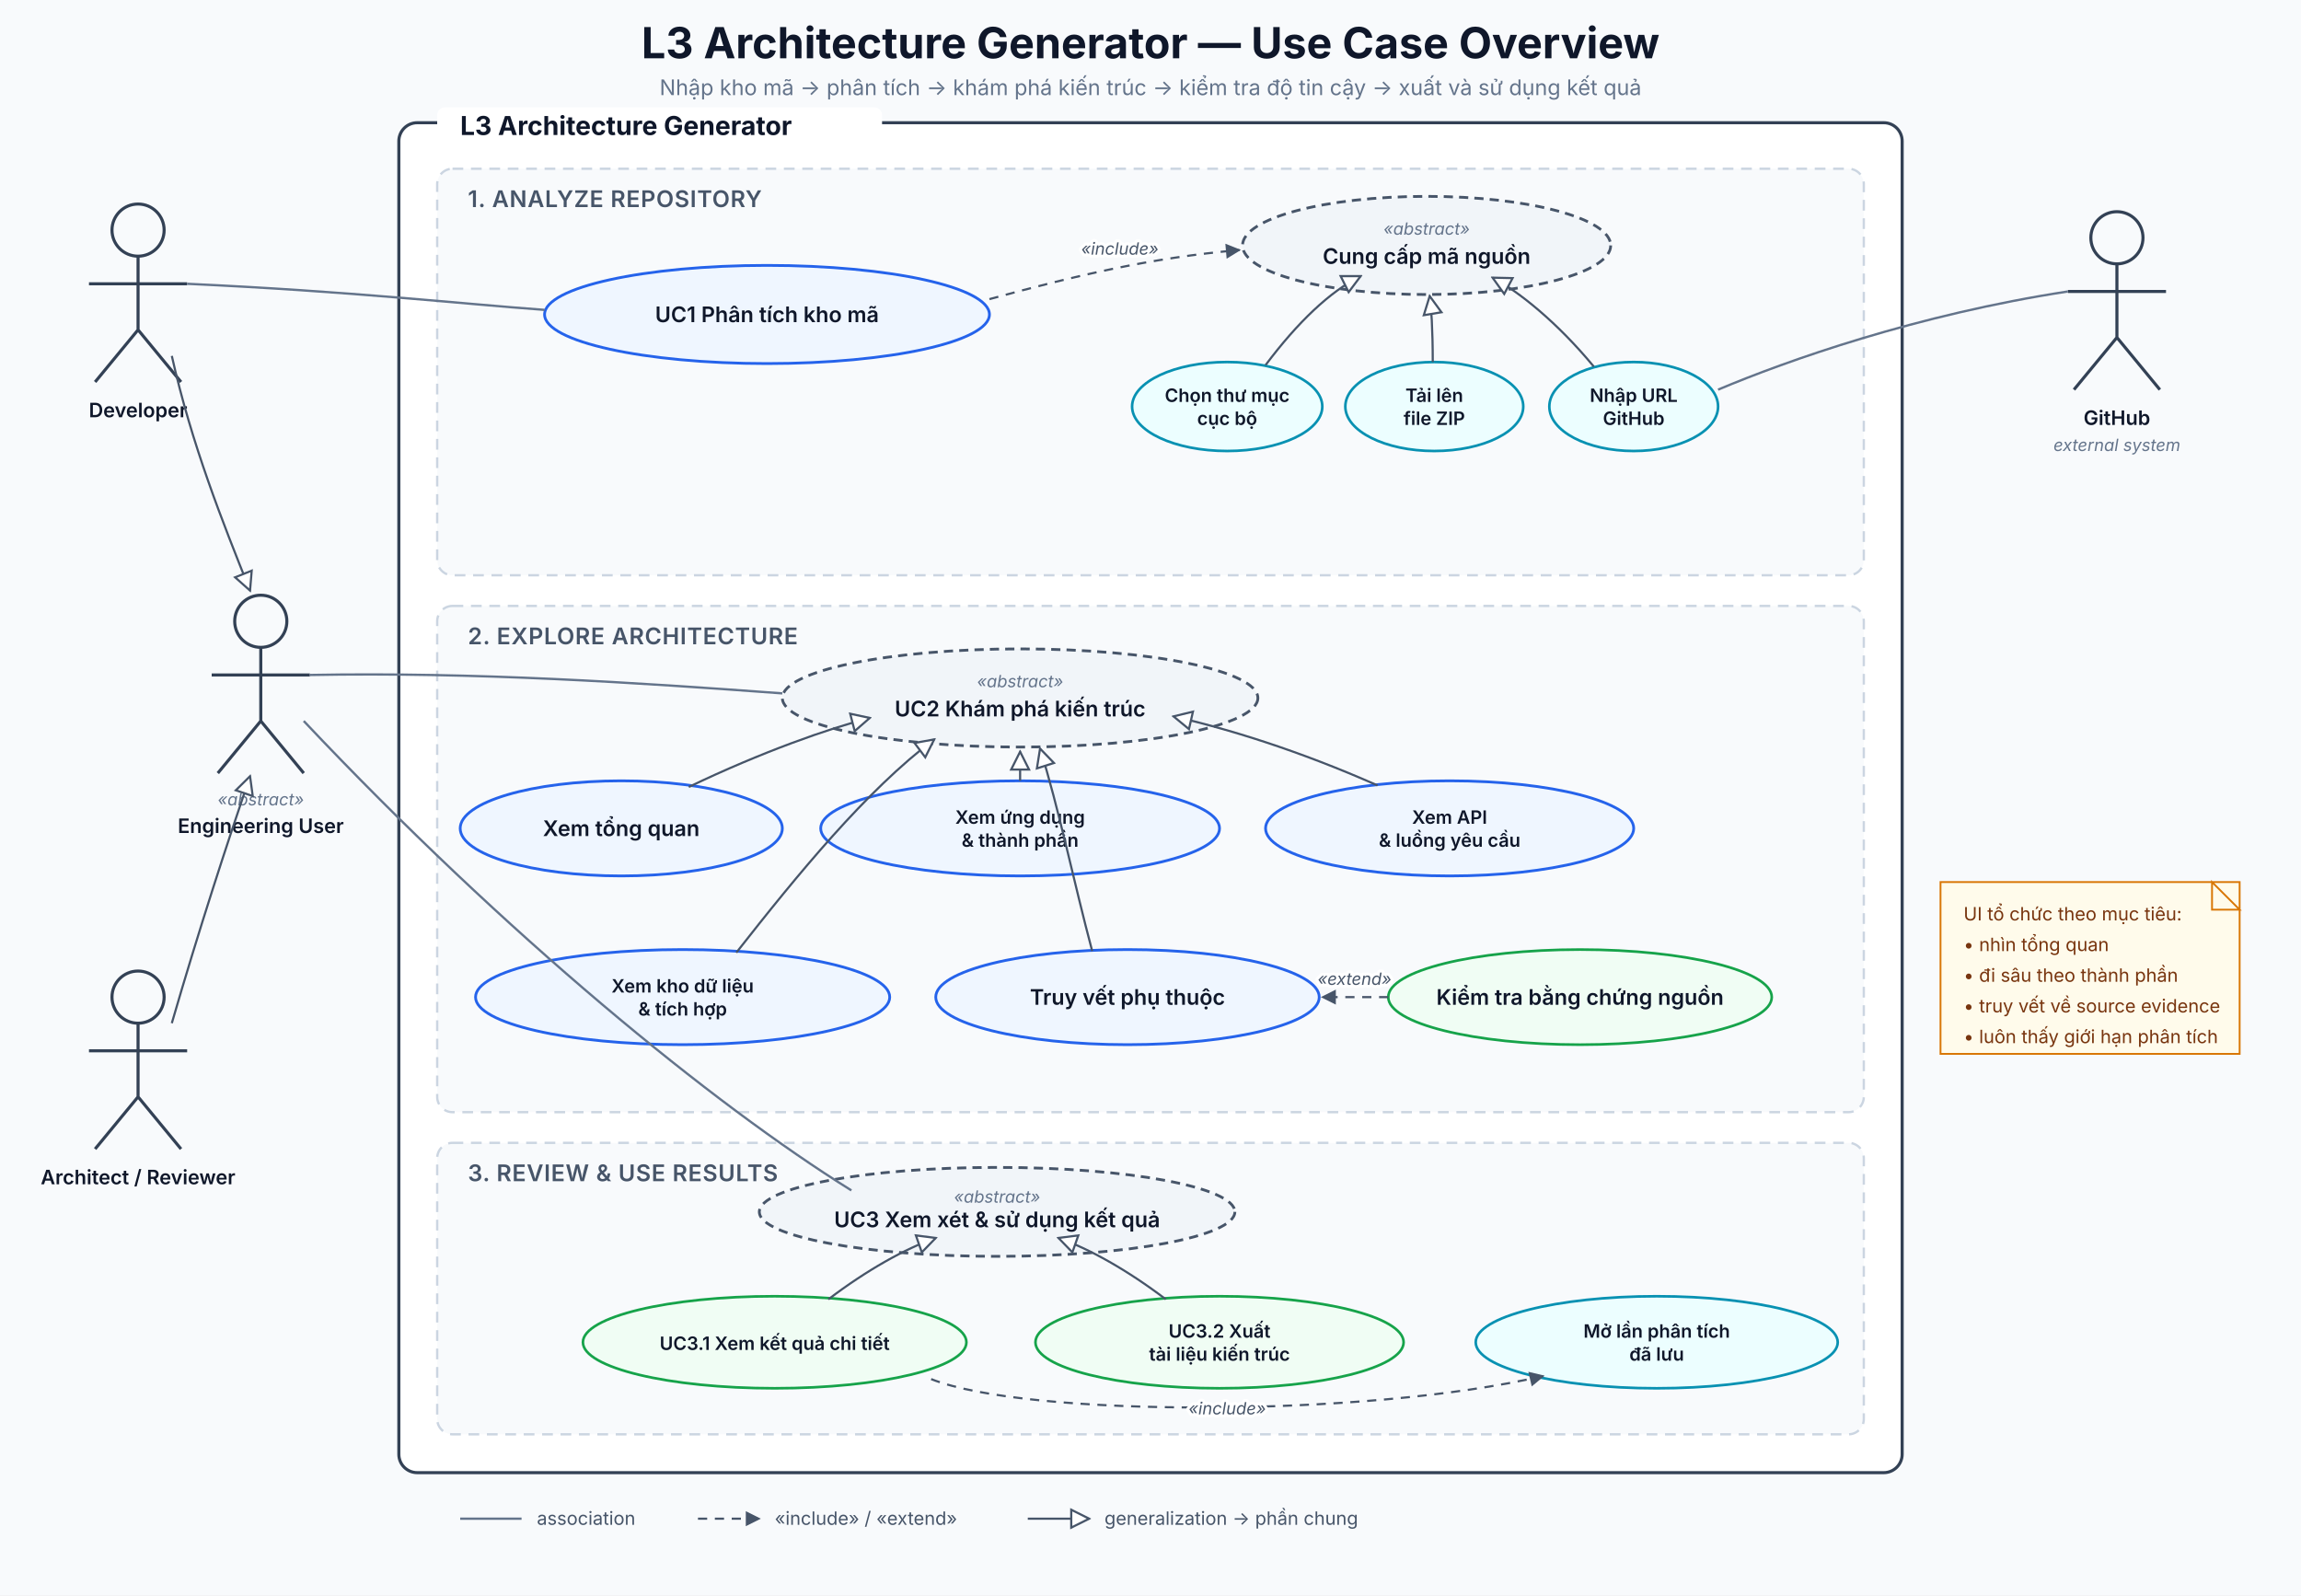
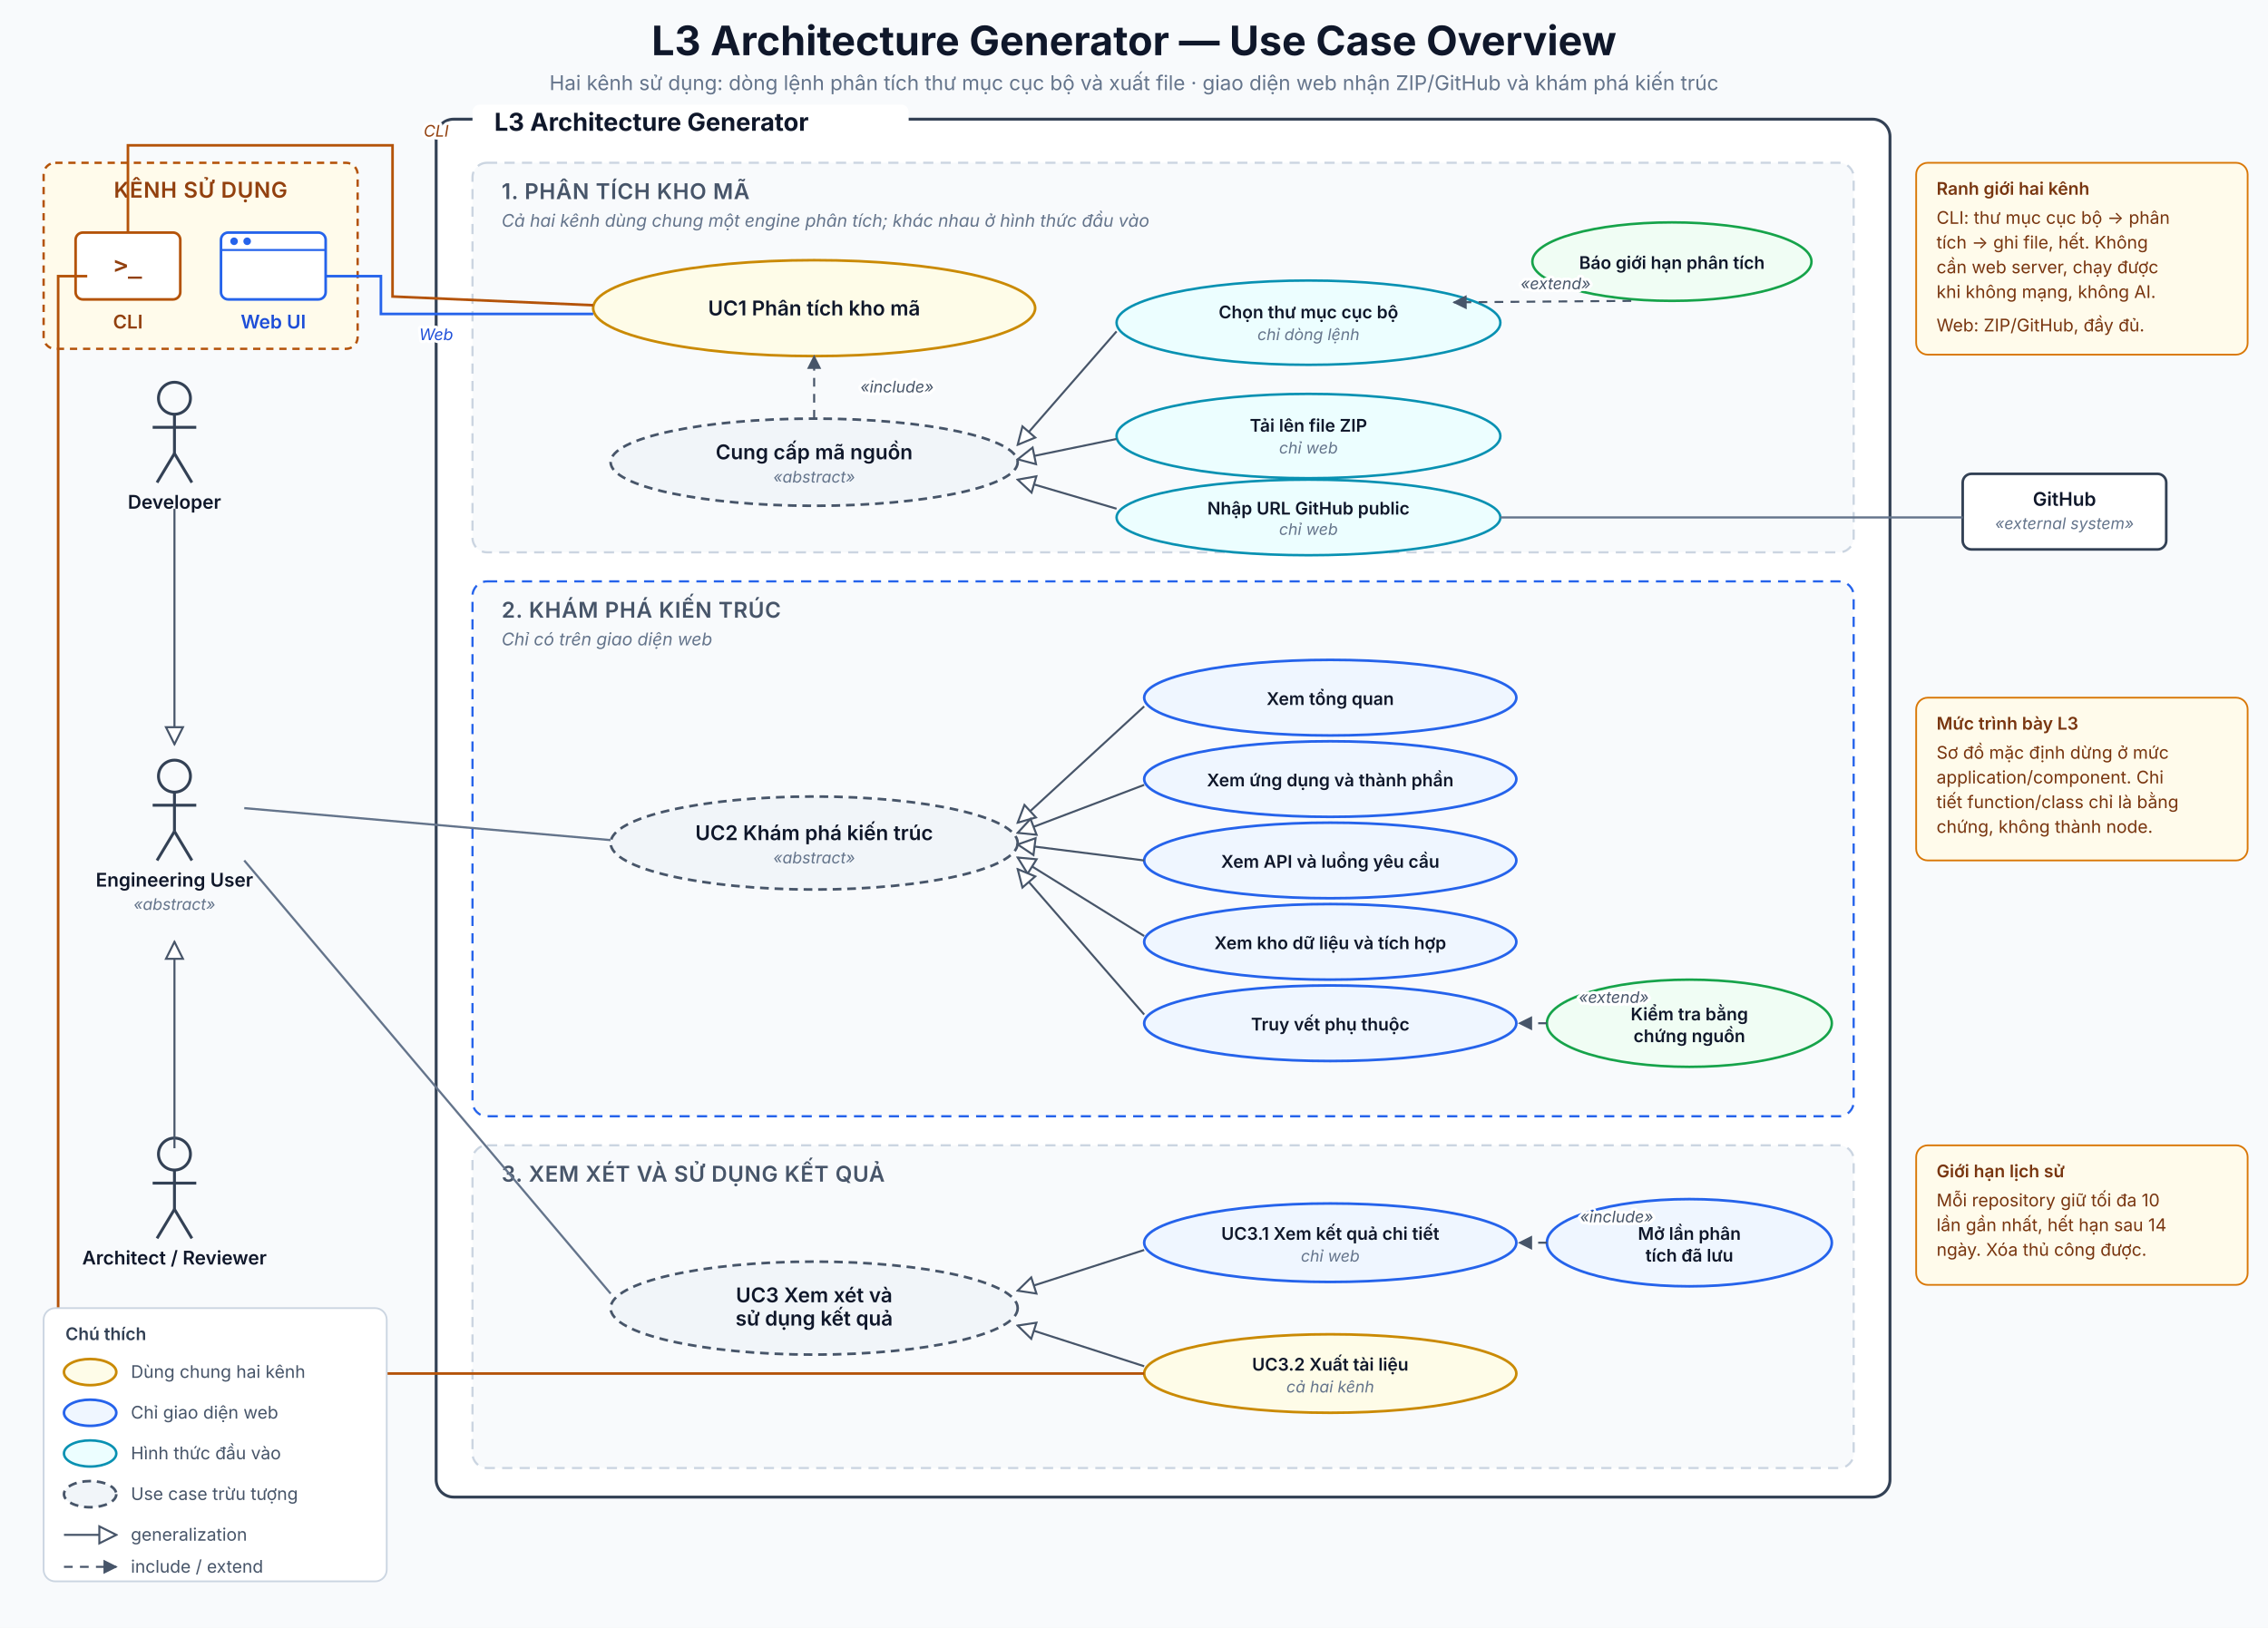
- <svg xmlns="http://www.w3.org/2000/svg" width="1500" height="1040" viewBox="0 0 1500 1040" role="img" aria-labelledby="title description">
+ <svg xmlns="http://www.w3.org/2000/svg" width="1560" height="1120" viewBox="0 0 1560 1120" role="img" aria-labelledby="title description">
  <defs>
    <style>
      .page { fill: #f8fafc; }
      .boundary { fill: #ffffff; stroke: #334155; stroke-width: 2; }
      .section { fill: #f8fafc; stroke: #cbd5e1; stroke-width: 1.5; stroke-dasharray: 7 5; }
+       .section-web { fill: #f8fafc; stroke: #2563eb; stroke-width: 1.5; stroke-dasharray: 7 5; }
      .section-title { font: 600 15px Inter, Segoe UI, Arial, sans-serif; fill: #475569; letter-spacing: .4px; }
+       .section-note { font: italic 12px Inter, Segoe UI, Arial, sans-serif; fill: #64748b; }
      .title { font: 700 28px Inter, Segoe UI, Arial, sans-serif; fill: #0f172a; }
      .subtitle { font: 14px Inter, Segoe UI, Arial, sans-serif; fill: #64748b; }
      .boundary-title { font: 700 17px Inter, Segoe UI, Arial, sans-serif; fill: #0f172a; }
      .uc { fill: #eff6ff; stroke: #2563eb; stroke-width: 1.8; }
      .uc-abstract { fill: #f1f5f9; stroke: #475569; stroke-width: 1.8; stroke-dasharray: 6 4; }
      .uc-input { fill: #ecfeff; stroke: #0891b2; stroke-width: 1.7; }
+       .uc-shared { fill: #fefce8; stroke: #ca8a04; stroke-width: 1.8; }
      .uc-quality { fill: #f0fdf4; stroke: #16a34a; stroke-width: 1.7; }
-       .uc-optional { fill: #faf5ff; stroke: #9333ea; stroke-width: 1.7; }
      .uc-text { font: 600 14px Inter, Segoe UI, Arial, sans-serif; fill: #0f172a; text-anchor: middle; }
      .uc-small { font: 600 12px Inter, Segoe UI, Arial, sans-serif; fill: #0f172a; text-anchor: middle; }
      .stereotype { font: italic 11px Inter, Segoe UI, Arial, sans-serif; fill: #64748b; text-anchor: middle; }
      .actor-line { stroke: #334155; stroke-width: 2; fill: none; }
      .actor-label { font: 600 13px Inter, Segoe UI, Arial, sans-serif; fill: #0f172a; text-anchor: middle; }
+       .actor-sub { font: italic 11px Inter, Segoe UI, Arial, sans-serif; fill: #64748b; text-anchor: middle; }
      .association { stroke: #64748b; stroke-width: 1.5; fill: none; }
+       .assoc-cli { stroke: #b45309; stroke-width: 1.8; fill: none; }
+       .assoc-web { stroke: #2563eb; stroke-width: 1.8; fill: none; }
      .relation { stroke: #475569; stroke-width: 1.4; fill: none; stroke-dasharray: 6 5; }
      .generalization { stroke: #475569; stroke-width: 1.4; fill: none; }
      .relation-label { font: italic 11px Inter, Segoe UI, Arial, sans-serif; fill: #475569; text-anchor: middle; paint-order: stroke; stroke: #fff; stroke-width: 4px; stroke-linejoin: round; }
      .note { fill: #fffbeb; stroke: #d97706; stroke-width: 1.2; }
      .note-text { font: 12px Inter, Segoe UI, Arial, sans-serif; fill: #78350f; }
      .legend { font: 12px Inter, Segoe UI, Arial, sans-serif; fill: #475569; }
+       .legend-title { font: 600 12px Inter, Segoe UI, Arial, sans-serif; fill: #334155; }
    </style>
    <marker id="arrow" viewBox="0 0 10 10" refX="9" refY="5" markerWidth="7" markerHeight="7" orient="auto-start-reverse">
      <path d="M 0 0 L 10 5 L 0 10 z" fill="#475569" />
    </marker>
    <marker id="triangle" viewBox="0 0 12 12" refX="11" refY="6" markerWidth="10" markerHeight="10" orient="auto">
      <path d="M 1 1 L 11 6 L 1 11 z" fill="#ffffff" stroke="#475569" stroke-width="1.2" />
    </marker>
  </defs>
-   <rect class="page" width="1500" height="1040" />
-   <text class="title" x="750" y="38" text-anchor="middle">L3 Architecture Generator — Use Case Overview</text>
-   <text class="subtitle" x="750" y="62" text-anchor="middle">Nhập kho mã → phân tích → khám phá kiến trúc → kiểm tra độ tin cậy → xuất và sử dụng kết quả</text>
-   <rect class="boundary" x="260" y="80" width="980" height="880" rx="12" />
-   <rect x="285" y="70" width="290" height="24" rx="5" fill="#ffffff" />
-   <text class="boundary-title" x="300" y="88">L3 Architecture Generator</text>
-   <rect class="section" x="285" y="110" width="930" height="265" rx="10" />
-   <text class="section-title" x="305" y="135">1. ANALYZE REPOSITORY</text>
-   <rect class="section" x="285" y="395" width="930" height="330" rx="10" />
-   <text class="section-title" x="305" y="420">2. EXPLORE ARCHITECTURE</text>
-   <rect class="section" x="285" y="745" width="930" height="190" rx="10" />
-   <text class="section-title" x="305" y="770">3. REVIEW &amp; USE RESULTS</text>
-   <ellipse class="uc" cx="500" cy="205" rx="145" ry="32" />
-   <text class="uc-text" x="500" y="210">UC1 Phân tích kho mã</text>
-   <ellipse class="uc-abstract" cx="930" cy="160" rx="120" ry="32" />
-   <text class="stereotype" x="930" y="153">«abstract»</text>
-   <text class="uc-text" x="930" y="172">Cung cấp mã nguồn</text>
-   <ellipse class="uc-input" cx="800" cy="265" rx="62" ry="29" />
-   <text class="uc-small" x="800" y="262">Chọn thư mục</text>
-   <text class="uc-small" x="800" y="277">cục bộ</text>
-   <ellipse class="uc-input" cx="935" cy="265" rx="58" ry="29" />
-   <text class="uc-small" x="935" y="262">Tải lên</text>
-   <text class="uc-small" x="935" y="277">file ZIP</text>
-   <ellipse class="uc-input" cx="1065" cy="265" rx="55" ry="29" />
-   <text class="uc-small" x="1065" y="262">Nhập URL</text>
-   <text class="uc-small" x="1065" y="277">GitHub</text>
-   <path class="relation" d="M 645 195 C 700 180, 750 168, 808 163" marker-end="url(#arrow)" />
-   <text class="relation-label" x="730" y="166">«include»</text>
-   <path class="generalization" d="M 825 238 C 846 210, 867 190, 887 180" marker-end="url(#triangle)" />
-   <path class="generalization" d="M 934 236 C 934 215, 933 199, 932 193" marker-end="url(#triangle)" />
-   <path class="generalization" d="M 1039 239 C 1015 210, 990 190, 973 181" marker-end="url(#triangle)" />
-   <ellipse class="uc-abstract" cx="665" cy="455" rx="155" ry="32" />
-   <text class="stereotype" x="665" y="448">«abstract»</text>
-   <text class="uc-text" x="665" y="467">UC2 Khám phá kiến trúc</text>
-   <ellipse class="uc" cx="405" cy="540" rx="105" ry="31" />
-   <text class="uc-text" x="405" y="545">Xem tổng quan</text>
-   <ellipse class="uc" cx="665" cy="540" rx="130" ry="31" />
-   <text class="uc-small" x="665" y="537">Xem ứng dụng</text>
-   <text class="uc-small" x="665" y="552">&amp; thành phần</text>
-   <ellipse class="uc" cx="945" cy="540" rx="120" ry="31" />
-   <text class="uc-small" x="945" y="537">Xem API</text>
-   <text class="uc-small" x="945" y="552">&amp; luồng yêu cầu</text>
-   <ellipse class="uc" cx="445" cy="650" rx="135" ry="31" />
-   <text class="uc-small" x="445" y="647">Xem kho dữ liệu</text>
-   <text class="uc-small" x="445" y="662">&amp; tích hợp</text>
-   <ellipse class="uc" cx="735" cy="650" rx="125" ry="31" />
-   <text class="uc-text" x="735" y="655">Truy vết phụ thuộc</text>
-   <ellipse class="uc-quality" cx="1030" cy="650" rx="125" ry="31" />
-   <text class="uc-text" x="1030" y="655">Kiểm tra bằng chứng nguồn</text>
-   <path class="generalization" d="M 449 513 C 497 490, 540 475, 567 468" marker-end="url(#triangle)" />
-   <path class="generalization" d="M 665 509 L 665 490" marker-end="url(#triangle)" />
-   <path class="generalization" d="M 898 512 C 846 489, 800 475, 765 467" marker-end="url(#triangle)" />
-   <path class="generalization" d="M 480 621 C 520 570, 565 515, 609 482" marker-end="url(#triangle)" />
-   <path class="generalization" d="M 712 620 C 700 575, 690 526, 678 488" marker-end="url(#triangle)" />
-   <path class="relation" d="M 905 650 L 862 650" marker-end="url(#arrow)" />
-   <text class="relation-label" x="883" y="642">«extend»</text>
-   <ellipse class="uc-abstract" cx="650" cy="790" rx="155" ry="29" />
-   <text class="stereotype" x="650" y="784">«abstract»</text>
-   <text class="uc-text" x="650" y="800">UC3 Xem xét &amp; sử dụng kết quả</text>
-   <ellipse class="uc-quality" cx="505" cy="875" rx="125" ry="30" />
-   <text class="uc-small" x="505" y="880">UC3.1 Xem kết quả chi tiết</text>
-   <ellipse class="uc-quality" cx="795" cy="875" rx="120" ry="30" />
-   <text class="uc-small" x="795" y="872">UC3.2 Xuất</text>
-   <text class="uc-small" x="795" y="887">tài liệu kiến trúc</text>
-   <ellipse class="uc-input" cx="1080" cy="875" rx="118" ry="30" />
-   <text class="uc-small" x="1080" y="872">Mở lần phân tích</text>
-   <text class="uc-small" x="1080" y="887">đã lưu</text>
-   <path class="generalization" d="M 540 847 C 565 828, 590 814, 610 807" marker-end="url(#triangle)" />
-   <path class="generalization" d="M 760 847 C 735 828, 710 814, 690 807" marker-end="url(#triangle)" />
-   <path class="relation" d="M 607 899 C 670 924, 890 924, 1006 897" marker-end="url(#arrow)" />
-   <text class="relation-label" x="800" y="922">«include»</text>
-   <g aria-label="Developer actor">
-     <circle class="actor-line" cx="90" cy="150" r="17" />
-     <path class="actor-line" d="M 90 167 L 90 215 M 58 185 L 122 185 M 90 215 L 62 249 M 90 215 L 118 249" />
-     <text class="actor-label" x="90" y="272">Developer</text>
-   </g>
-   <g aria-label="Engineering User abstract actor">
-     <circle class="actor-line" cx="170" cy="405" r="17" />
-     <path class="actor-line" d="M 170 422 L 170 470 M 138 440 L 202 440 M 170 470 L 142 504 M 170 470 L 198 504" />
-     <text class="stereotype" x="170" y="525">«abstract»</text>
-     <text class="actor-label" x="170" y="543">Engineering User</text>
-   </g>
-   <g aria-label="Architect or Reviewer actor">
-     <circle class="actor-line" cx="90" cy="650" r="17" />
-     <path class="actor-line" d="M 90 667 L 90 715 M 58 685 L 122 685 M 90 715 L 62 749 M 90 715 L 118 749" />
-     <text class="actor-label" x="90" y="772">Architect / Reviewer</text>
-   </g>
-   <path class="generalization" d="M 112 232 C 125 290, 145 340, 163 385" marker-end="url(#triangle)" />
-   <path class="generalization" d="M 112 667 C 130 605, 148 550, 163 506" marker-end="url(#triangle)" />
-   <path class="association" d="M 122 185 C 230 190, 300 198, 355 202" />
-   <path class="association" d="M 202 440 C 310 438, 415 445, 510 452" />
-   <path class="association" d="M 198 470 C 330 610, 465 720, 555 776" />
-   <g aria-label="GitHub actor">
-     <circle class="actor-line" cx="1380" cy="155" r="17" />
-     <path class="actor-line" d="M 1380 172 L 1380 220 M 1348 190 L 1412 190 M 1380 220 L 1352 254 M 1380 220 L 1408 254" />
-     <text class="actor-label" x="1380" y="277">GitHub</text>
-     <text class="stereotype" x="1380" y="294">external system</text>
-   </g>
-   <path class="association" d="M 1348 190 C 1250 205, 1165 235, 1120 254" />
-   <path class="note" d="M 1265 575 h 195 v 112 h -195 z M 1442 575 l 18 18 h -18 z" />
-   <text class="note-text" x="1280" y="600">UI tổ chức theo mục tiêu:</text>
-   <text class="note-text" x="1280" y="620">• nhìn tổng quan</text>
-   <text class="note-text" x="1280" y="640">• đi sâu theo thành phần</text>
-   <text class="note-text" x="1280" y="660">• truy vết về source evidence</text>
-   <text class="note-text" x="1280" y="680">• luôn thấy giới hạn phân tích</text>
-   <line x1="300" y1="990" x2="340" y2="990" class="association" />
-   <text class="legend" x="350" y="994">association</text>
-   <line x1="455" y1="990" x2="495" y2="990" class="relation" marker-end="url(#arrow)" />
-   <text class="legend" x="505" y="994">«include» / «extend»</text>
-   <line x1="670" y1="990" x2="710" y2="990" class="generalization" marker-end="url(#triangle)" />
-   <text class="legend" x="720" y="994">generalization → phần chung</text>
+   <rect class="page" width="1560" height="1120" />
+   <text class="title" x="780" y="38" text-anchor="middle">L3 Architecture Generator — Use Case Overview</text>
+   <text class="subtitle" x="780" y="62" text-anchor="middle">Hai kênh sử dụng: dòng lệnh phân tích thư mục cục bộ và xuất file · giao diện web nhận ZIP/GitHub và khám phá kiến trúc</text>
+   <rect class="boundary" x="300" y="82" width="1000" height="948" rx="12" />
+   <rect x="325" y="72" width="300" height="24" rx="5" fill="#ffffff" />
+   <text class="boundary-title" x="340" y="90">L3 Architecture Generator</text>
+   <rect class="section" x="325" y="112" width="950" height="268" rx="10" />
+   <text class="section-title" x="345" y="137">1. PHÂN TÍCH KHO MÃ</text>
+   <text class="section-note" x="345" y="156">Cả hai kênh dùng chung một engine phân tích; khác nhau ở hình thức đầu vào</text>
+   <ellipse class="uc-shared" cx="560" cy="212" rx="152" ry="33" />
+   <text class="uc-text" x="560" y="217">UC1 Phân tích kho mã</text>
+   <ellipse class="uc-abstract" cx="560" cy="318" rx="140" ry="30" />
+   <text class="uc-text" x="560" y="316">Cung cấp mã nguồn</text>
+   <text class="stereotype" x="560" y="332">«abstract»</text>
+   <line class="relation" x1="560" y1="288" x2="560" y2="245" marker-end="url(#arrow)" />
+   <text class="relation-label" x="617" y="270">«include»</text>
+   <ellipse class="uc-input" cx="900" cy="222" rx="132" ry="29" />
+   <text class="uc-small" x="900" y="219">Chọn thư mục cục bộ</text>
+   <text class="stereotype" x="900" y="234">chỉ dòng lệnh</text>
+   <ellipse class="uc-input" cx="900" cy="300" rx="132" ry="29" />
+   <text class="uc-small" x="900" y="297">Tải lên file ZIP</text>
+   <text class="stereotype" x="900" y="312">chỉ web</text>
+   <ellipse class="uc-input" cx="900" cy="356" rx="132" ry="26" />
+   <text class="uc-small" x="900" y="354">Nhập URL GitHub public</text>
+   <text class="stereotype" x="900" y="368">chỉ web</text>
+   <path class="generalization" d="M 768 228 L 700 306" marker-end="url(#triangle)" />
+   <path class="generalization" d="M 768 302 L 700 316" marker-end="url(#triangle)" />
+   <path class="generalization" d="M 768 350 L 700 330" marker-end="url(#triangle)" />
+   <ellipse class="uc-quality" cx="1150" cy="180" rx="96" ry="27" />
+   <text class="uc-small" x="1150" y="185">Báo giới hạn phân tích</text>
+   <path class="relation" d="M 1122 207 L 1000 208" marker-end="url(#arrow)" />
+   <text class="relation-label" x="1070" y="199">«extend»</text>
+   <rect class="section-web" x="325" y="400" width="950" height="368" rx="10" />
+   <text class="section-title" x="345" y="425">2. KHÁM PHÁ KIẾN TRÚC</text>
+   <text class="section-note" x="345" y="444">Chỉ có trên giao diện web</text>
+   <ellipse class="uc-abstract" cx="560" cy="580" rx="140" ry="32" />
+   <text class="uc-text" x="560" y="578">UC2 Khám phá kiến trúc</text>
+   <text class="stereotype" x="560" y="594">«abstract»</text>
+   <ellipse class="uc" cx="915" cy="480" rx="128" ry="26" />
+   <text class="uc-small" x="915" y="485">Xem tổng quan</text>
+   <ellipse class="uc" cx="915" cy="536" rx="128" ry="26" />
+   <text class="uc-small" x="915" y="541">Xem ứng dụng và thành phần</text>
+   <ellipse class="uc" cx="915" cy="592" rx="128" ry="26" />
+   <text class="uc-small" x="915" y="597">Xem API và luồng yêu cầu</text>
+   <ellipse class="uc" cx="915" cy="648" rx="128" ry="26" />
+   <text class="uc-small" x="915" y="653">Xem kho dữ liệu và tích hợp</text>
+   <ellipse class="uc" cx="915" cy="704" rx="128" ry="26" />
+   <text class="uc-small" x="915" y="709">Truy vết phụ thuộc</text>
+   <path class="generalization" d="M 787 486 L 700 566" marker-end="url(#triangle)" />
+   <path class="generalization" d="M 787 540 L 700 573" marker-end="url(#triangle)" />
+   <path class="generalization" d="M 787 592 L 700 581" marker-end="url(#triangle)" />
+   <path class="generalization" d="M 787 644 L 700 590" marker-end="url(#triangle)" />
+   <path class="generalization" d="M 787 698 L 700 598" marker-end="url(#triangle)" />
+   <ellipse class="uc-quality" cx="1162" cy="704" rx="98" ry="30" />
+   <text class="uc-small" x="1162" y="702">Kiểm tra bằng</text>
+   <text class="uc-small" x="1162" y="717">chứng nguồn</text>
+   <path class="relation" d="M 1064 704 L 1045 704" marker-end="url(#arrow)" />
+   <text class="relation-label" x="1110" y="690">«extend»</text>
+   <rect class="section" x="325" y="788" width="950" height="222" rx="10" />
+   <text class="section-title" x="345" y="813">3. XEM XÉT VÀ SỬ DỤNG KẾT QUẢ</text>
+   <ellipse class="uc-abstract" cx="560" cy="900" rx="140" ry="32" />
+   <text class="uc-text" x="560" y="896">UC3 Xem xét và</text>
+   <text class="uc-text" x="560" y="912">sử dụng kết quả</text>
+   <ellipse class="uc" cx="915" cy="855" rx="128" ry="27" />
+   <text class="uc-small" x="915" y="853">UC3.1 Xem kết quả chi tiết</text>
+   <text class="stereotype" x="915" y="868">chỉ web</text>
+   <ellipse class="uc-shared" cx="915" cy="945" rx="128" ry="27" />
+   <text class="uc-small" x="915" y="943">UC3.2 Xuất tài liệu</text>
+   <text class="stereotype" x="915" y="958">cả hai kênh</text>
+   <path class="generalization" d="M 787 860 L 700 888" marker-end="url(#triangle)" />
+   <path class="generalization" d="M 787 940 L 700 912" marker-end="url(#triangle)" />
+   <ellipse class="uc" cx="1162" cy="855" rx="98" ry="30" />
+   <text class="uc-small" x="1162" y="853">Mở lần phân</text>
+   <text class="uc-small" x="1162" y="868">tích đã lưu</text>
+   <path class="relation" d="M 1064 855 L 1045 855" marker-end="url(#arrow)" />
+   <text class="relation-label" x="1112" y="841">«include»</text>
+   <g transform="translate(120, 560)">
+     <circle class="actor-line" cx="0" cy="-26" r="11" />
+     <line class="actor-line" x1="0" y1="-15" x2="0" y2="12" />
+     <line class="actor-line" x1="-15" y1="-6" x2="15" y2="-6" />
+     <line class="actor-line" x1="0" y1="12" x2="-12" y2="32" />
+     <line class="actor-line" x1="0" y1="12" x2="12" y2="32" />
+     <text class="actor-label" x="0" y="50">Engineering User</text>
+     <text class="actor-sub" x="0" y="66">«abstract»</text>
+   </g>
+   <g transform="translate(120, 300)">
+     <circle class="actor-line" cx="0" cy="-26" r="11" />
+     <line class="actor-line" x1="0" y1="-15" x2="0" y2="12" />
+     <line class="actor-line" x1="-15" y1="-6" x2="15" y2="-6" />
+     <line class="actor-line" x1="0" y1="12" x2="-12" y2="32" />
+     <line class="actor-line" x1="0" y1="12" x2="12" y2="32" />
+     <text class="actor-label" x="0" y="50">Developer</text>
+   </g>
+   <g transform="translate(120, 820)">
+     <circle class="actor-line" cx="0" cy="-26" r="11" />
+     <line class="actor-line" x1="0" y1="-15" x2="0" y2="12" />
+     <line class="actor-line" x1="-15" y1="-6" x2="15" y2="-6" />
+     <line class="actor-line" x1="0" y1="12" x2="-12" y2="32" />
+     <line class="actor-line" x1="0" y1="12" x2="12" y2="32" />
+     <text class="actor-label" x="0" y="50">Architect / Reviewer</text>
+   </g>
+   <path class="generalization" d="M 120 350 L 120 512" marker-end="url(#triangle)" />
+   <path class="generalization" d="M 120 790 L 120 648" marker-end="url(#triangle)" />
+   <rect x="30" y="112" width="216" height="128" rx="8" fill="#fffbeb" stroke="#b45309" stroke-width="1.6" stroke-dasharray="5 4" />
+   <text class="section-title" x="138" y="136" text-anchor="middle" style="fill:#92400e">KÊNH SỬ DỤNG</text>
+   <g transform="translate(88, 190)">
+     <rect x="-36" y="-30" width="72" height="46" rx="5" fill="#ffffff" stroke="#b45309" stroke-width="1.8" />
+     <text x="0" y="-2" text-anchor="middle" style="font:700 16px monospace; fill:#92400e">&gt;_</text>
+     <text class="actor-label" x="0" y="36" style="fill:#92400e">CLI</text>
+   </g>
+   <g transform="translate(188, 190)">
+     <rect x="-36" y="-30" width="72" height="46" rx="5" fill="#ffffff" stroke="#2563eb" stroke-width="1.8" />
+     <line x1="-36" y1="-18" x2="36" y2="-18" stroke="#2563eb" stroke-width="1.4" />
+     <circle cx="-27" cy="-24" r="2.6" fill="#2563eb" />
+     <circle cx="-18" cy="-24" r="2.6" fill="#2563eb" />
+     <text class="actor-label" x="0" y="36" style="fill:#1d4ed8">Web UI</text>
+   </g>
+   <path class="assoc-cli" d="M 88 160 L 88 100 L 270 100 L 270 204 L 408 210" />
+   <text class="relation-label" x="300" y="94" style="fill:#92400e">CLI</text>
+   <path class="assoc-cli" d="M 60 190 L 40 190 L 40 945 L 787 945" />
+   <text class="relation-label" x="180" y="937" style="fill:#92400e">CLI: ghi ra file</text>
+   <path class="assoc-web" d="M 224 190 L 262 190 L 262 216 L 408 216" />
+   <text class="relation-label" x="300" y="234" style="fill:#1d4ed8">Web</text>
+   <path class="association" d="M 168 556 L 420 578" />
+   <path class="association" d="M 168 592 L 420 890" />
+   <g transform="translate(1420, 356)">
+     <rect x="-70" y="-30" width="140" height="52" rx="6" fill="#ffffff" stroke="#334155" stroke-width="1.8" />
+     <text class="actor-label" x="0" y="-8">GitHub</text>
+     <text class="actor-sub" x="0" y="8">«external system»</text>
+   </g>
+   <line class="association" x1="1350" y1="356" x2="1032" y2="356" />
+   <rect class="note" x="1318" y="112" width="228" height="132" rx="8" />
+   <text class="note-text" x="1332" y="134" style="font-weight:600">Ranh giới hai kênh</text>
+   <text class="note-text" x="1332" y="154">CLI: thư mục cục bộ → phân</text>
+   <text class="note-text" x="1332" y="171">tích → ghi file, hết. Không</text>
+   <text class="note-text" x="1332" y="188">cần web server, chạy được</text>
+   <text class="note-text" x="1332" y="205">khi không mạng, không AI.</text>
+   <text class="note-text" x="1332" y="228">Web: ZIP/GitHub, đầy đủ.</text>
+   <rect class="note" x="1318" y="480" width="228" height="112" rx="8" />
+   <text class="note-text" x="1332" y="502" style="font-weight:600">Mức trình bày L3</text>
+   <text class="note-text" x="1332" y="522">Sơ đồ mặc định dừng ở mức</text>
+   <text class="note-text" x="1332" y="539">application/component. Chi</text>
+   <text class="note-text" x="1332" y="556">tiết function/class chỉ là bằng</text>
+   <text class="note-text" x="1332" y="573">chứng, không thành node.</text>
+   <rect class="note" x="1318" y="788" width="228" height="96" rx="8" />
+   <text class="note-text" x="1332" y="810" style="font-weight:600">Giới hạn lịch sử</text>
+   <text class="note-text" x="1332" y="830">Mỗi repository giữ tối đa 10</text>
+   <text class="note-text" x="1332" y="847">lần gần nhất, hết hạn sau 14</text>
+   <text class="note-text" x="1332" y="864">ngày. Xóa thủ công được.</text>
+   <rect x="30" y="900" width="236" height="188" rx="8" fill="#ffffff" stroke="#cbd5e1" stroke-width="1.2" />
+   <text class="legend-title" x="45" y="922">Chú thích</text>
+   <ellipse class="uc-shared" cx="62" cy="944" rx="18" ry="9" />
+   <text class="legend" x="90" y="948">Dùng chung hai kênh</text>
+   <ellipse class="uc" cx="62" cy="972" rx="18" ry="9" />
+   <text class="legend" x="90" y="976">Chỉ giao diện web</text>
+   <ellipse class="uc-input" cx="62" cy="1000" rx="18" ry="9" />
+   <text class="legend" x="90" y="1004">Hình thức đầu vào</text>
+   <ellipse class="uc-abstract" cx="62" cy="1028" rx="18" ry="9" />
+   <text class="legend" x="90" y="1032">Use case trừu tượng</text>
+   <line class="generalization" x1="44" y1="1056" x2="80" y2="1056" marker-end="url(#triangle)" />
+   <text class="legend" x="90" y="1060">generalization</text>
+   <line class="relation" x1="44" y1="1078" x2="80" y2="1078" marker-end="url(#arrow)" />
+   <text class="legend" x="90" y="1082">include / extend</text>
</svg>
